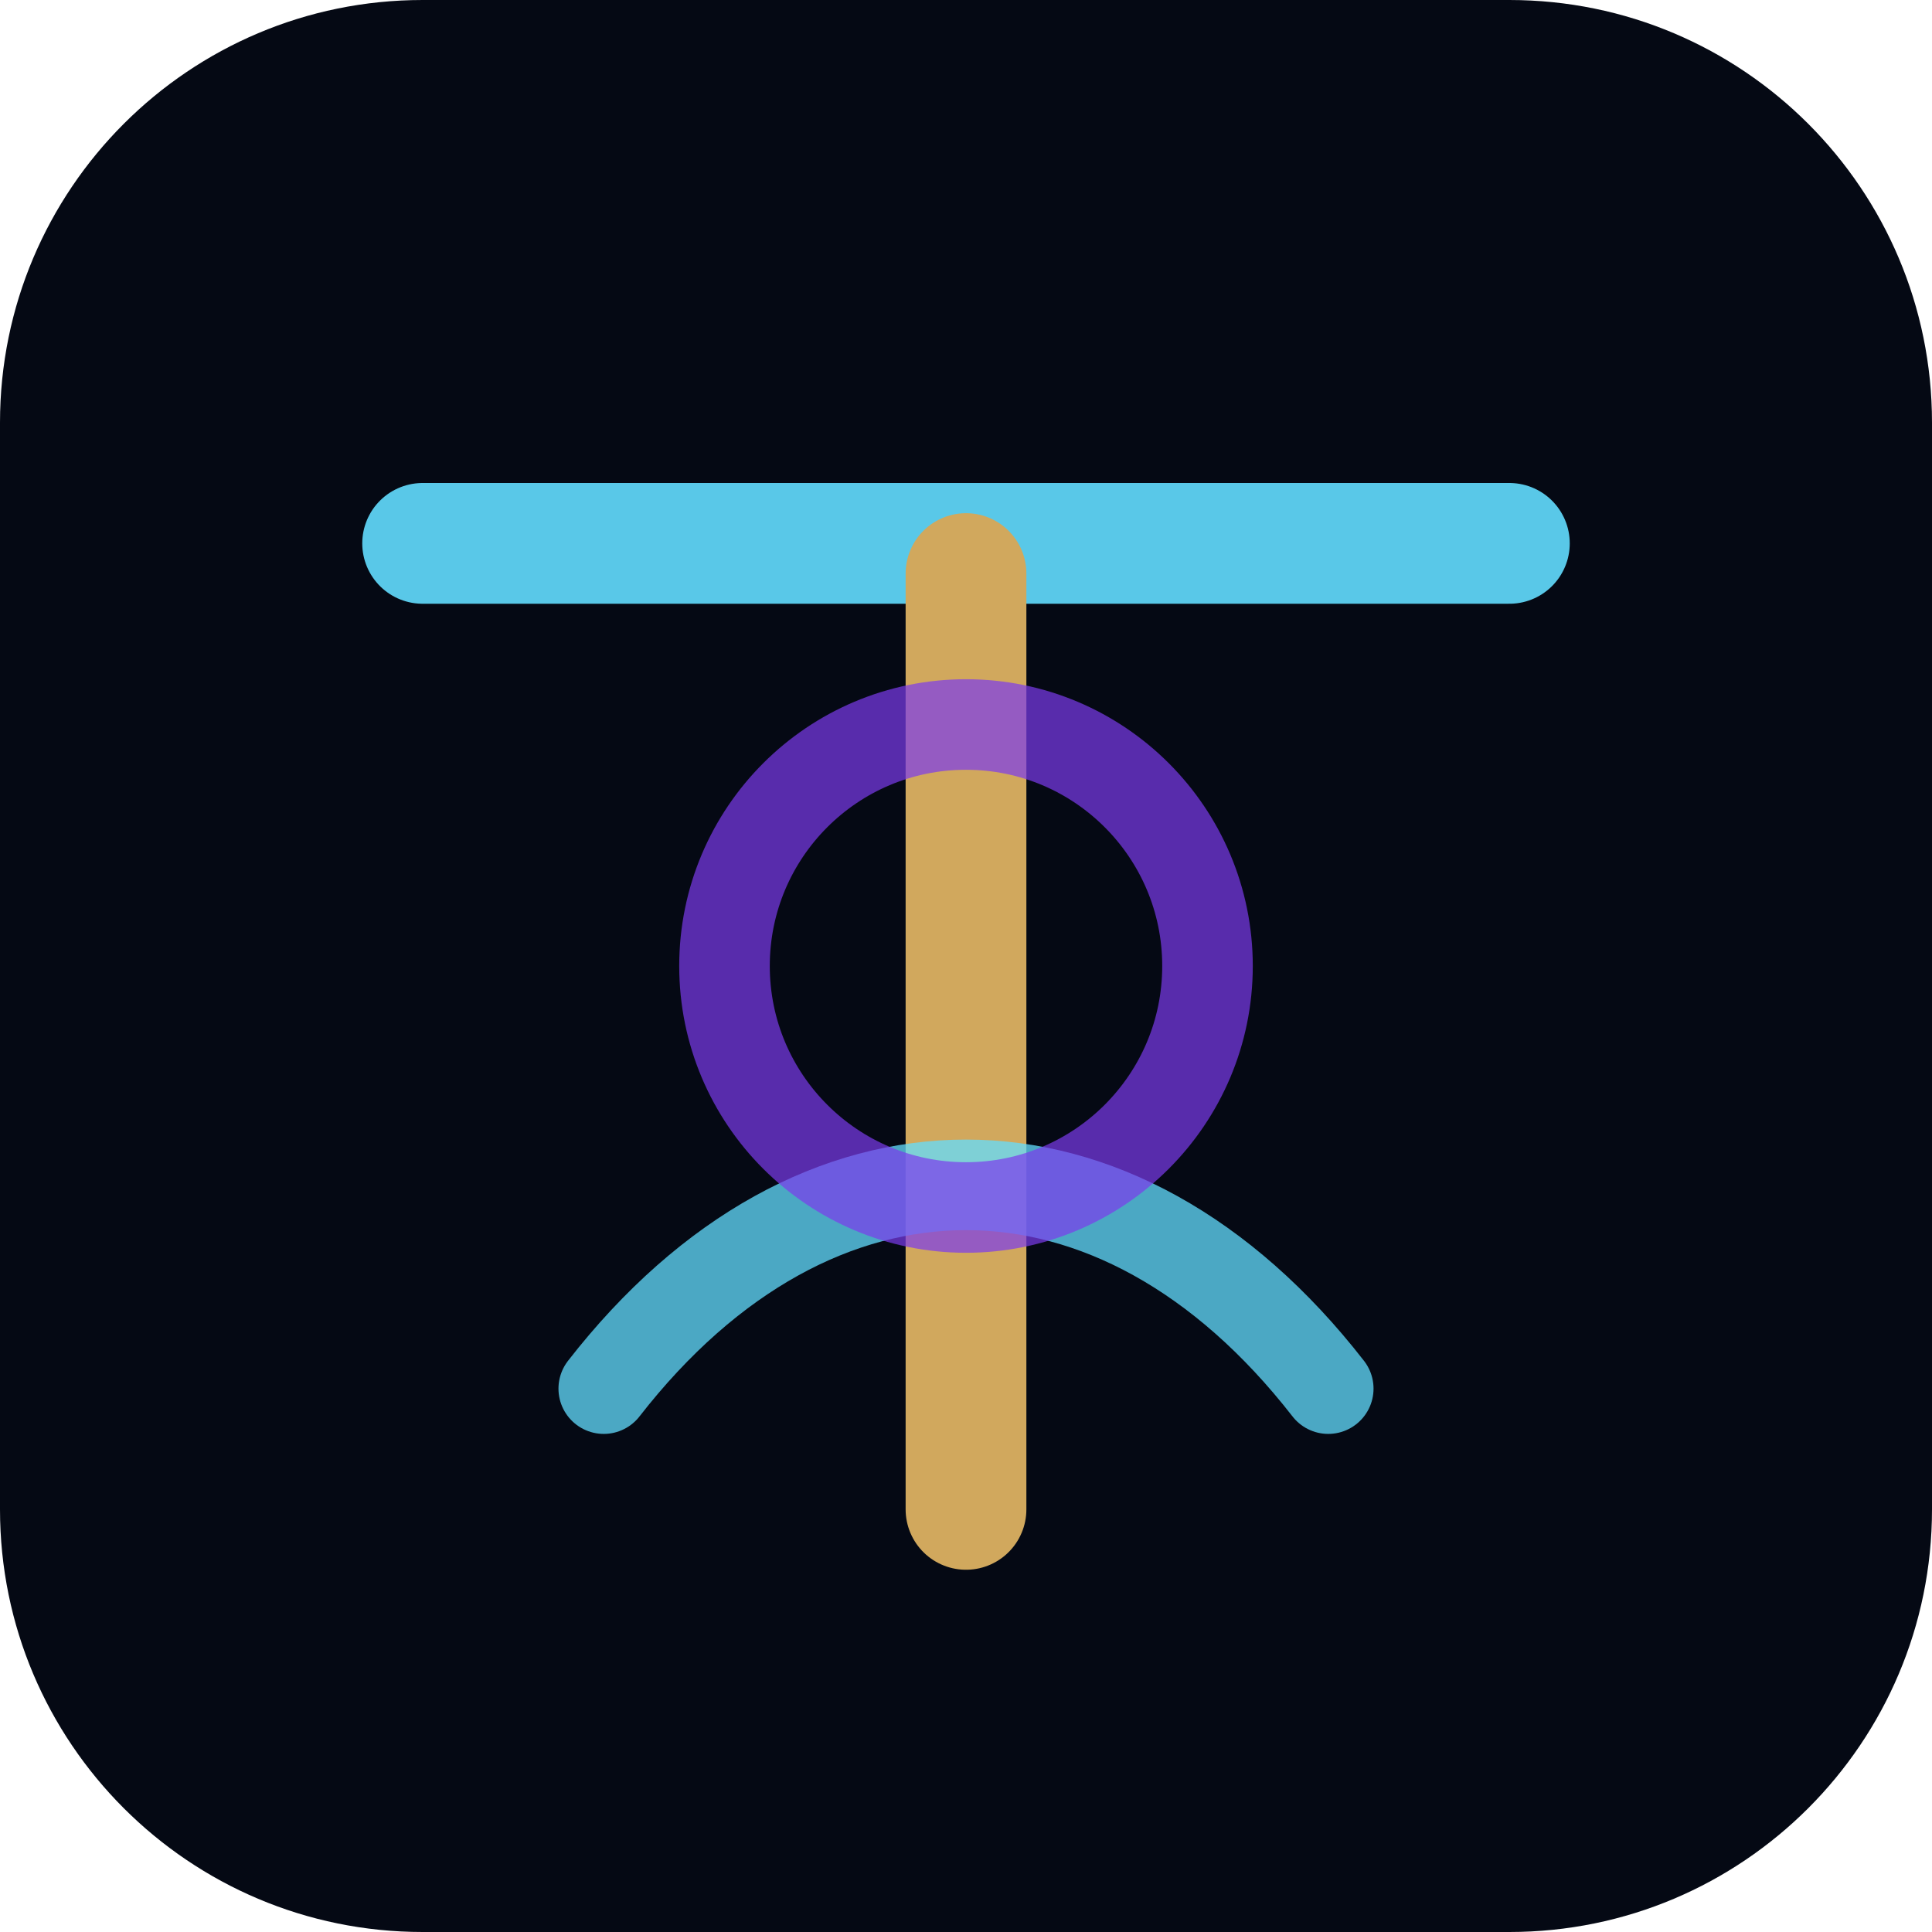
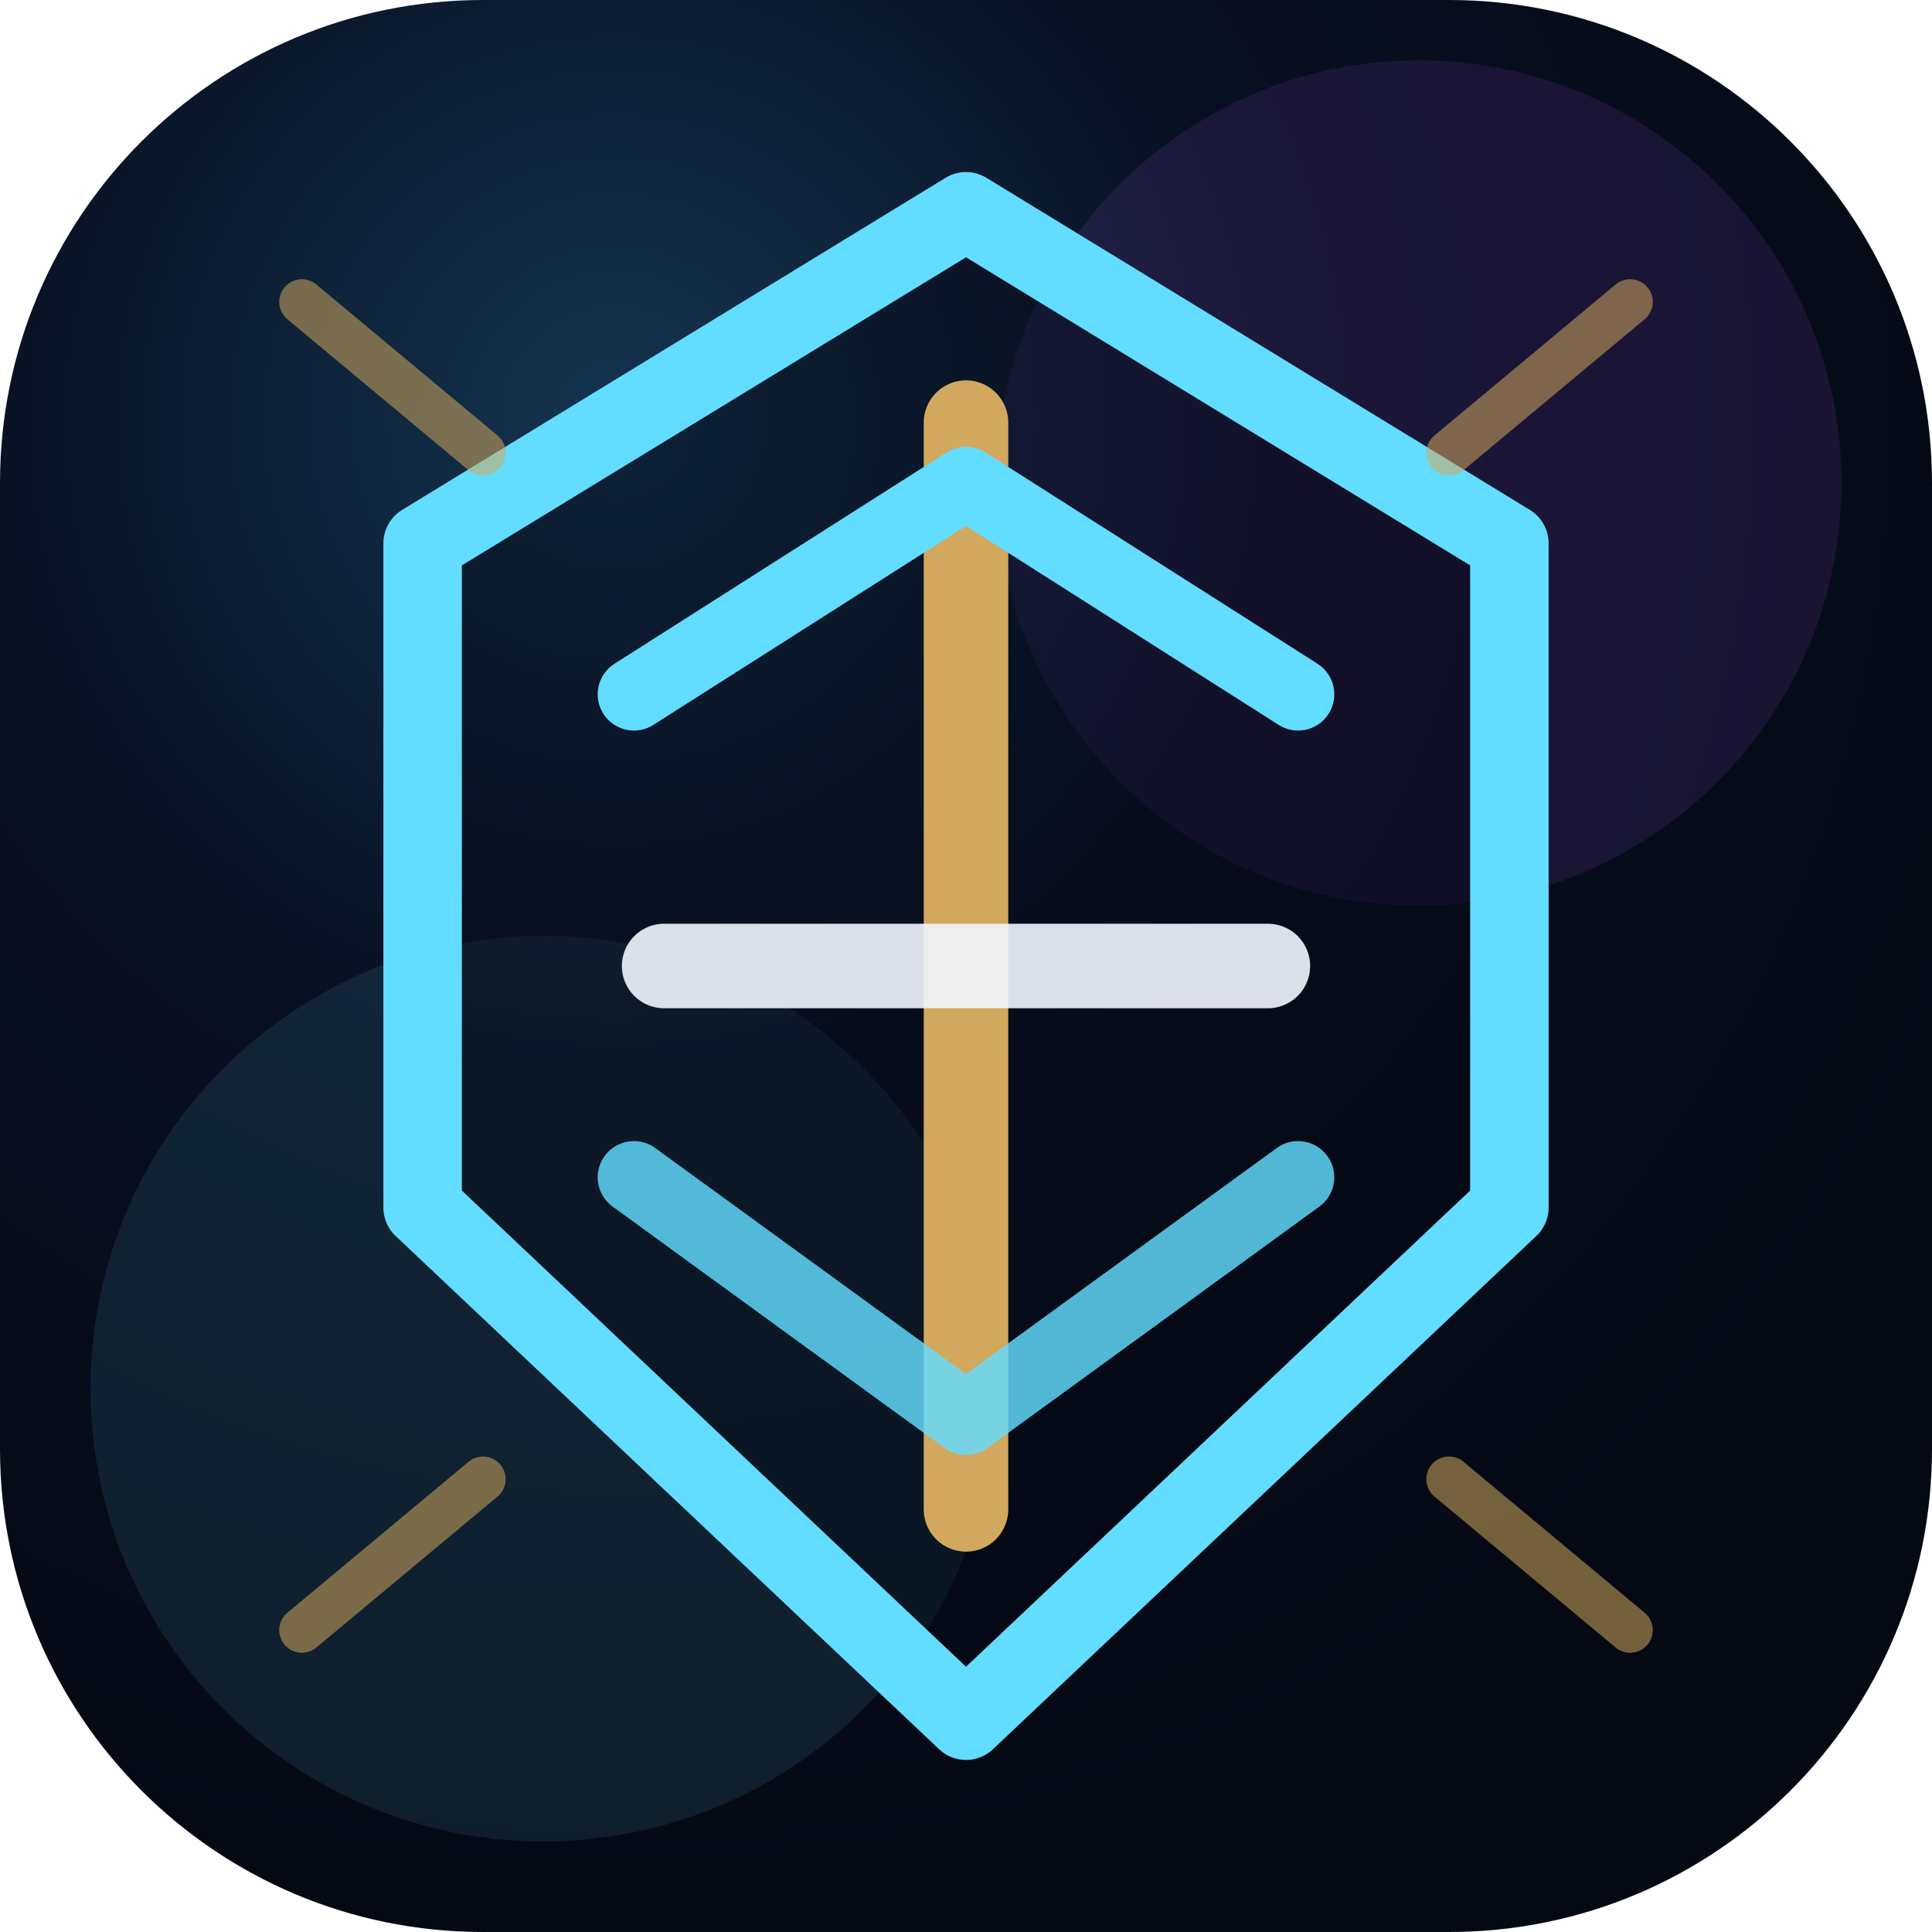
<svg xmlns="http://www.w3.org/2000/svg" viewBox="0 0 64 64" role="img" aria-label="Tester">
-   <rect width="64" height="64" rx="14" fill="#050914" />
-   <path d="M14 18h36" stroke="#63ddff" stroke-width="4" stroke-linecap="round" opacity="0.9" />
-   <path d="M32 19v31" stroke="#d1a85d" stroke-width="4" stroke-linecap="round" />
-   <path d="M20 46c7-9 17-9 24 0" fill="none" stroke="#63ddff" stroke-width="3" stroke-linecap="round" opacity="0.75" />
-   <circle cx="32" cy="32" r="8" fill="none" stroke="#7c3aed" stroke-width="3" opacity="0.7" />
+   <defs>
+     <radialGradient id="bg" cx="32%" cy="22%" r="76%">
+       <stop offset="0%" stop-color="#143450" />
+       <stop offset="45%" stop-color="#080f20" />
+       <stop offset="100%" stop-color="#050914" />
+     </radialGradient>
+     <linearGradient id="stroke" x1="10" y1="8" x2="54" y2="56">
+       <stop offset="0%" stop-color="#63ddff" />
+       <stop offset="58%" stop-color="#a855f7" />
+       <stop offset="100%" stop-color="#d1a85d" />
+     </linearGradient>
+   </defs>
+   <rect width="64" height="64" rx="16" fill="url(#bg)" />
+   <circle cx="47" cy="16" r="14" fill="#a855f7" opacity="0.12" />
+   <circle cx="18" cy="46" r="15" fill="#63ddff" opacity="0.10" />
+   <path d="M32 7 50 18v22L32 57 14 40V18L32 7Z" fill="#050914" fill-opacity="0.42" stroke="url(#stroke)" stroke-width="2.6" stroke-linejoin="round" />
+   <path d="M32 14v36" stroke="#d1a85d" stroke-width="2.8" stroke-linecap="round" />
+   <path d="M21 23 32 16l11 7" fill="none" stroke="#63ddff" stroke-width="2.4" stroke-linecap="round" stroke-linejoin="round" />
+   <path d="M21 39 32 47l11-8" fill="none" stroke="#63ddff" stroke-width="2.4" stroke-linecap="round" stroke-linejoin="round" opacity="0.82" />
+   <path d="M22 32h20" stroke="#f2f6ff" stroke-width="2.8" stroke-linecap="round" opacity="0.9" />
+   <path d="M16 15 10 10M48 15l6-5M16 49l-6 5M48 49l6 5" stroke="#d1a85d" stroke-width="1.5" stroke-linecap="round" opacity="0.55" />
</svg>
